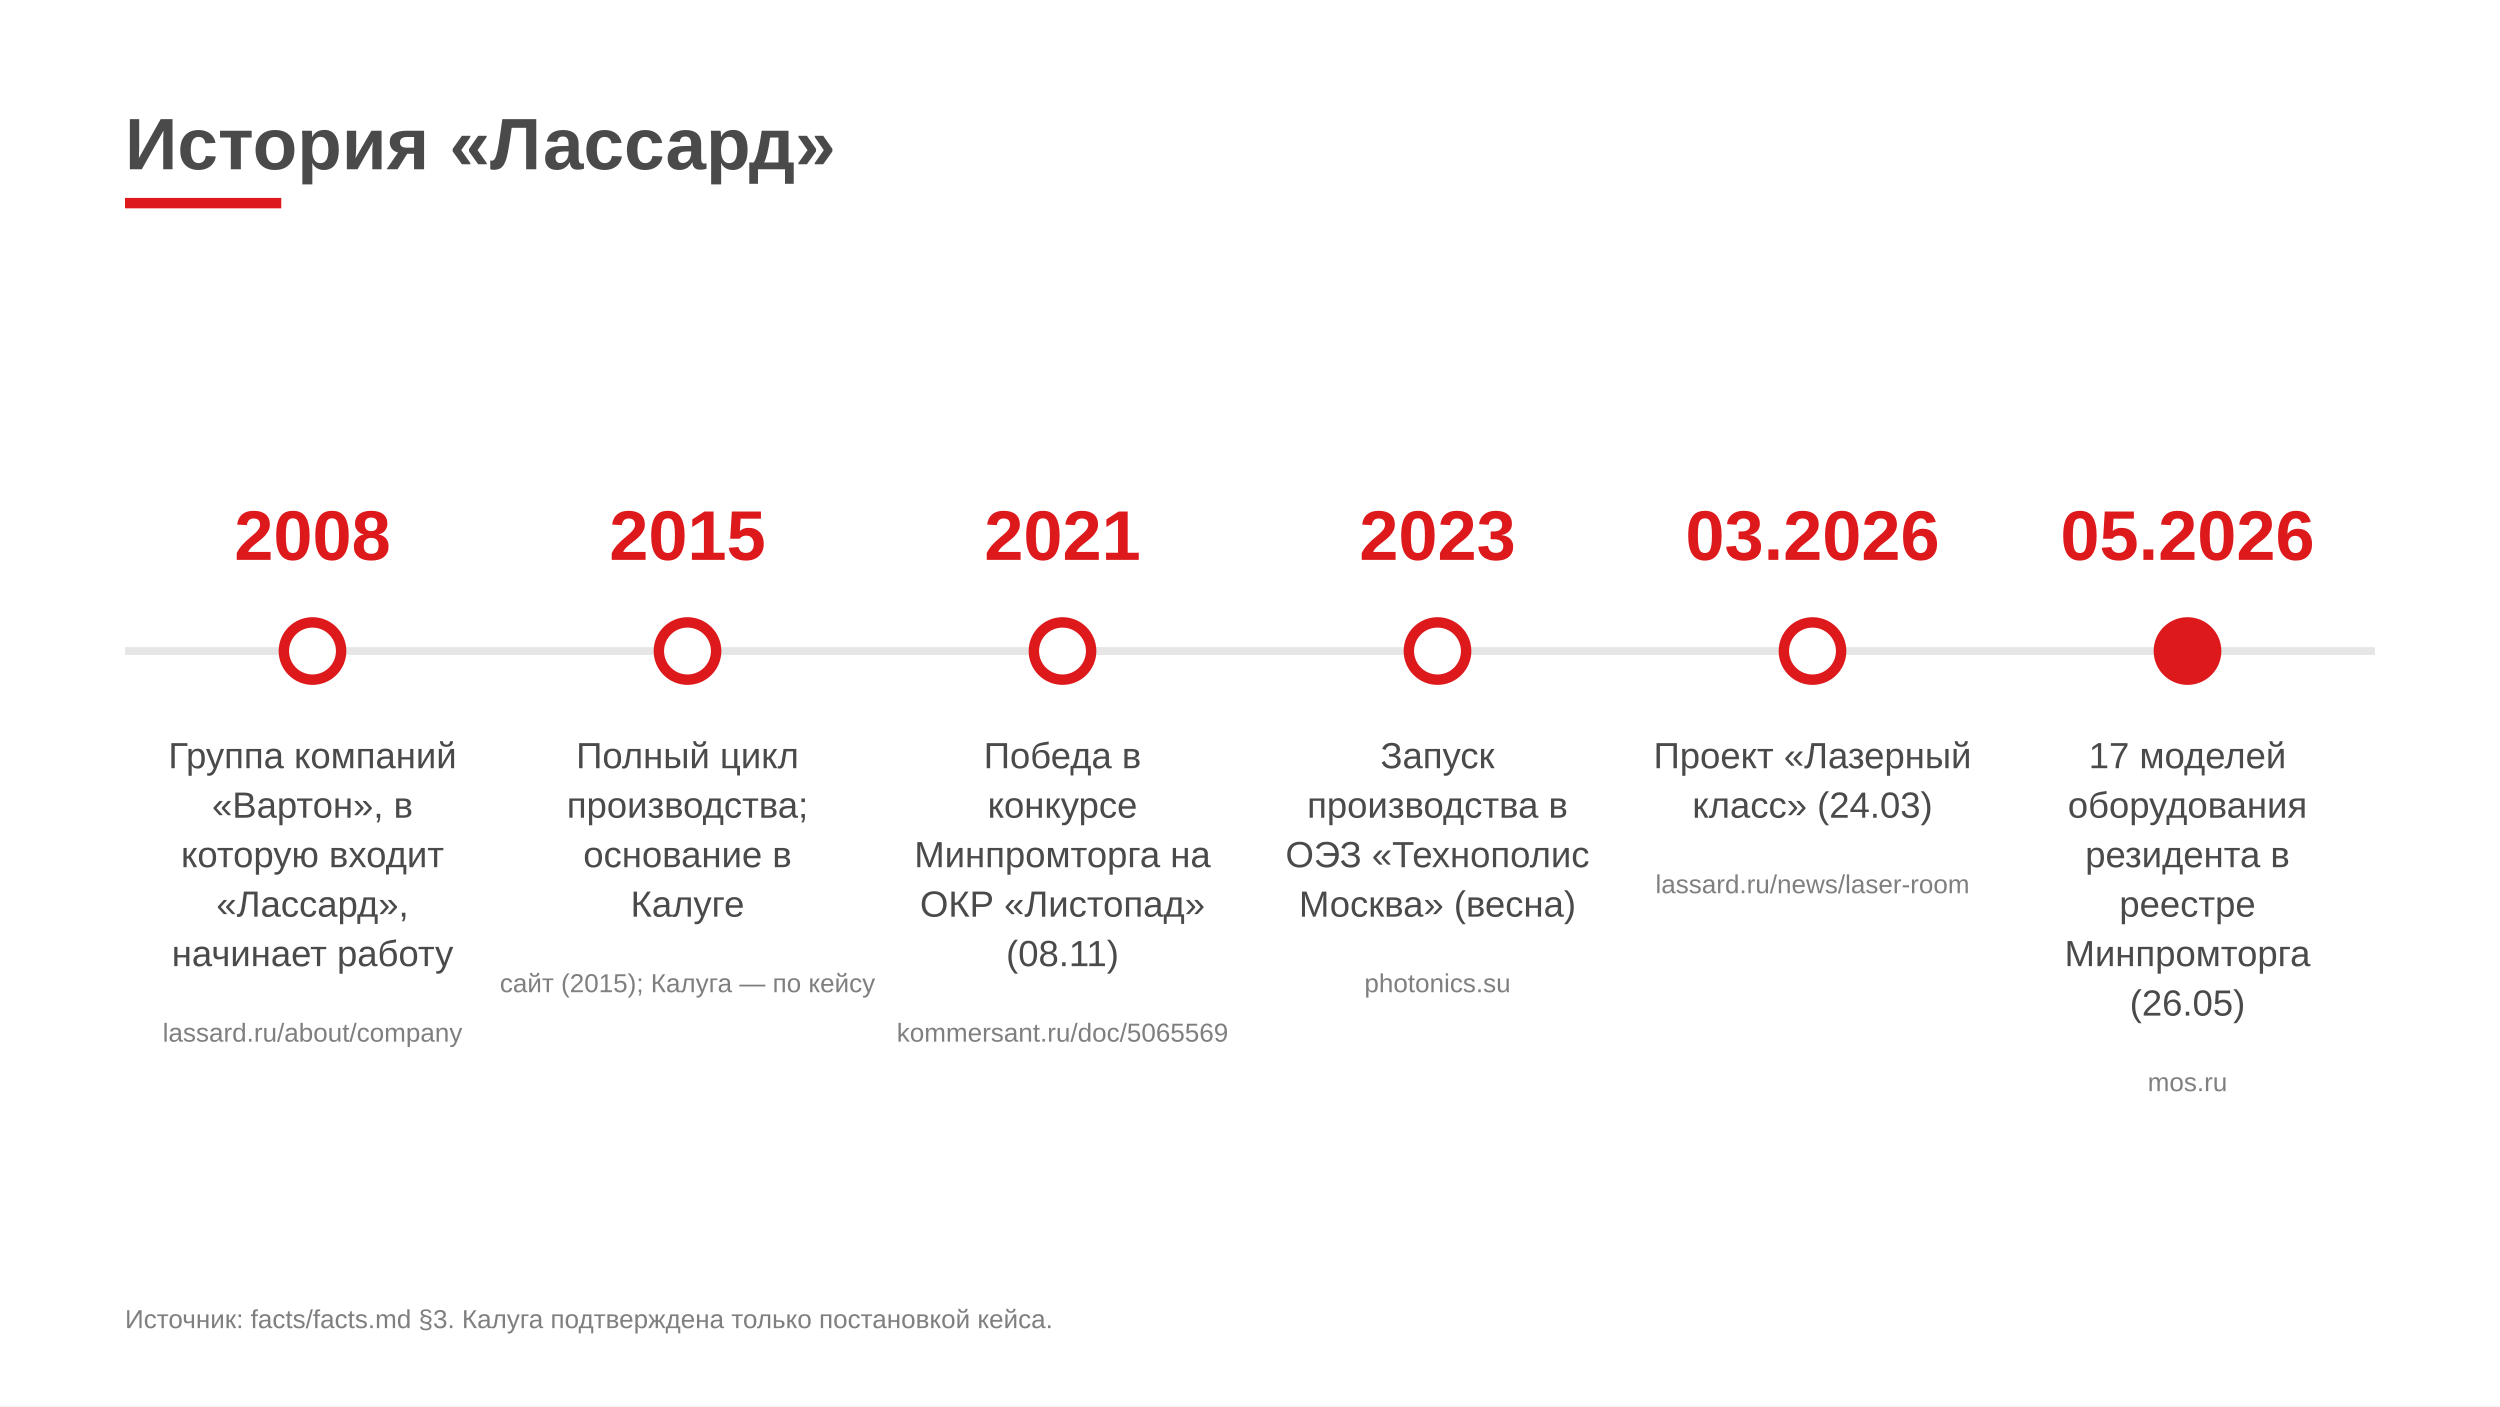
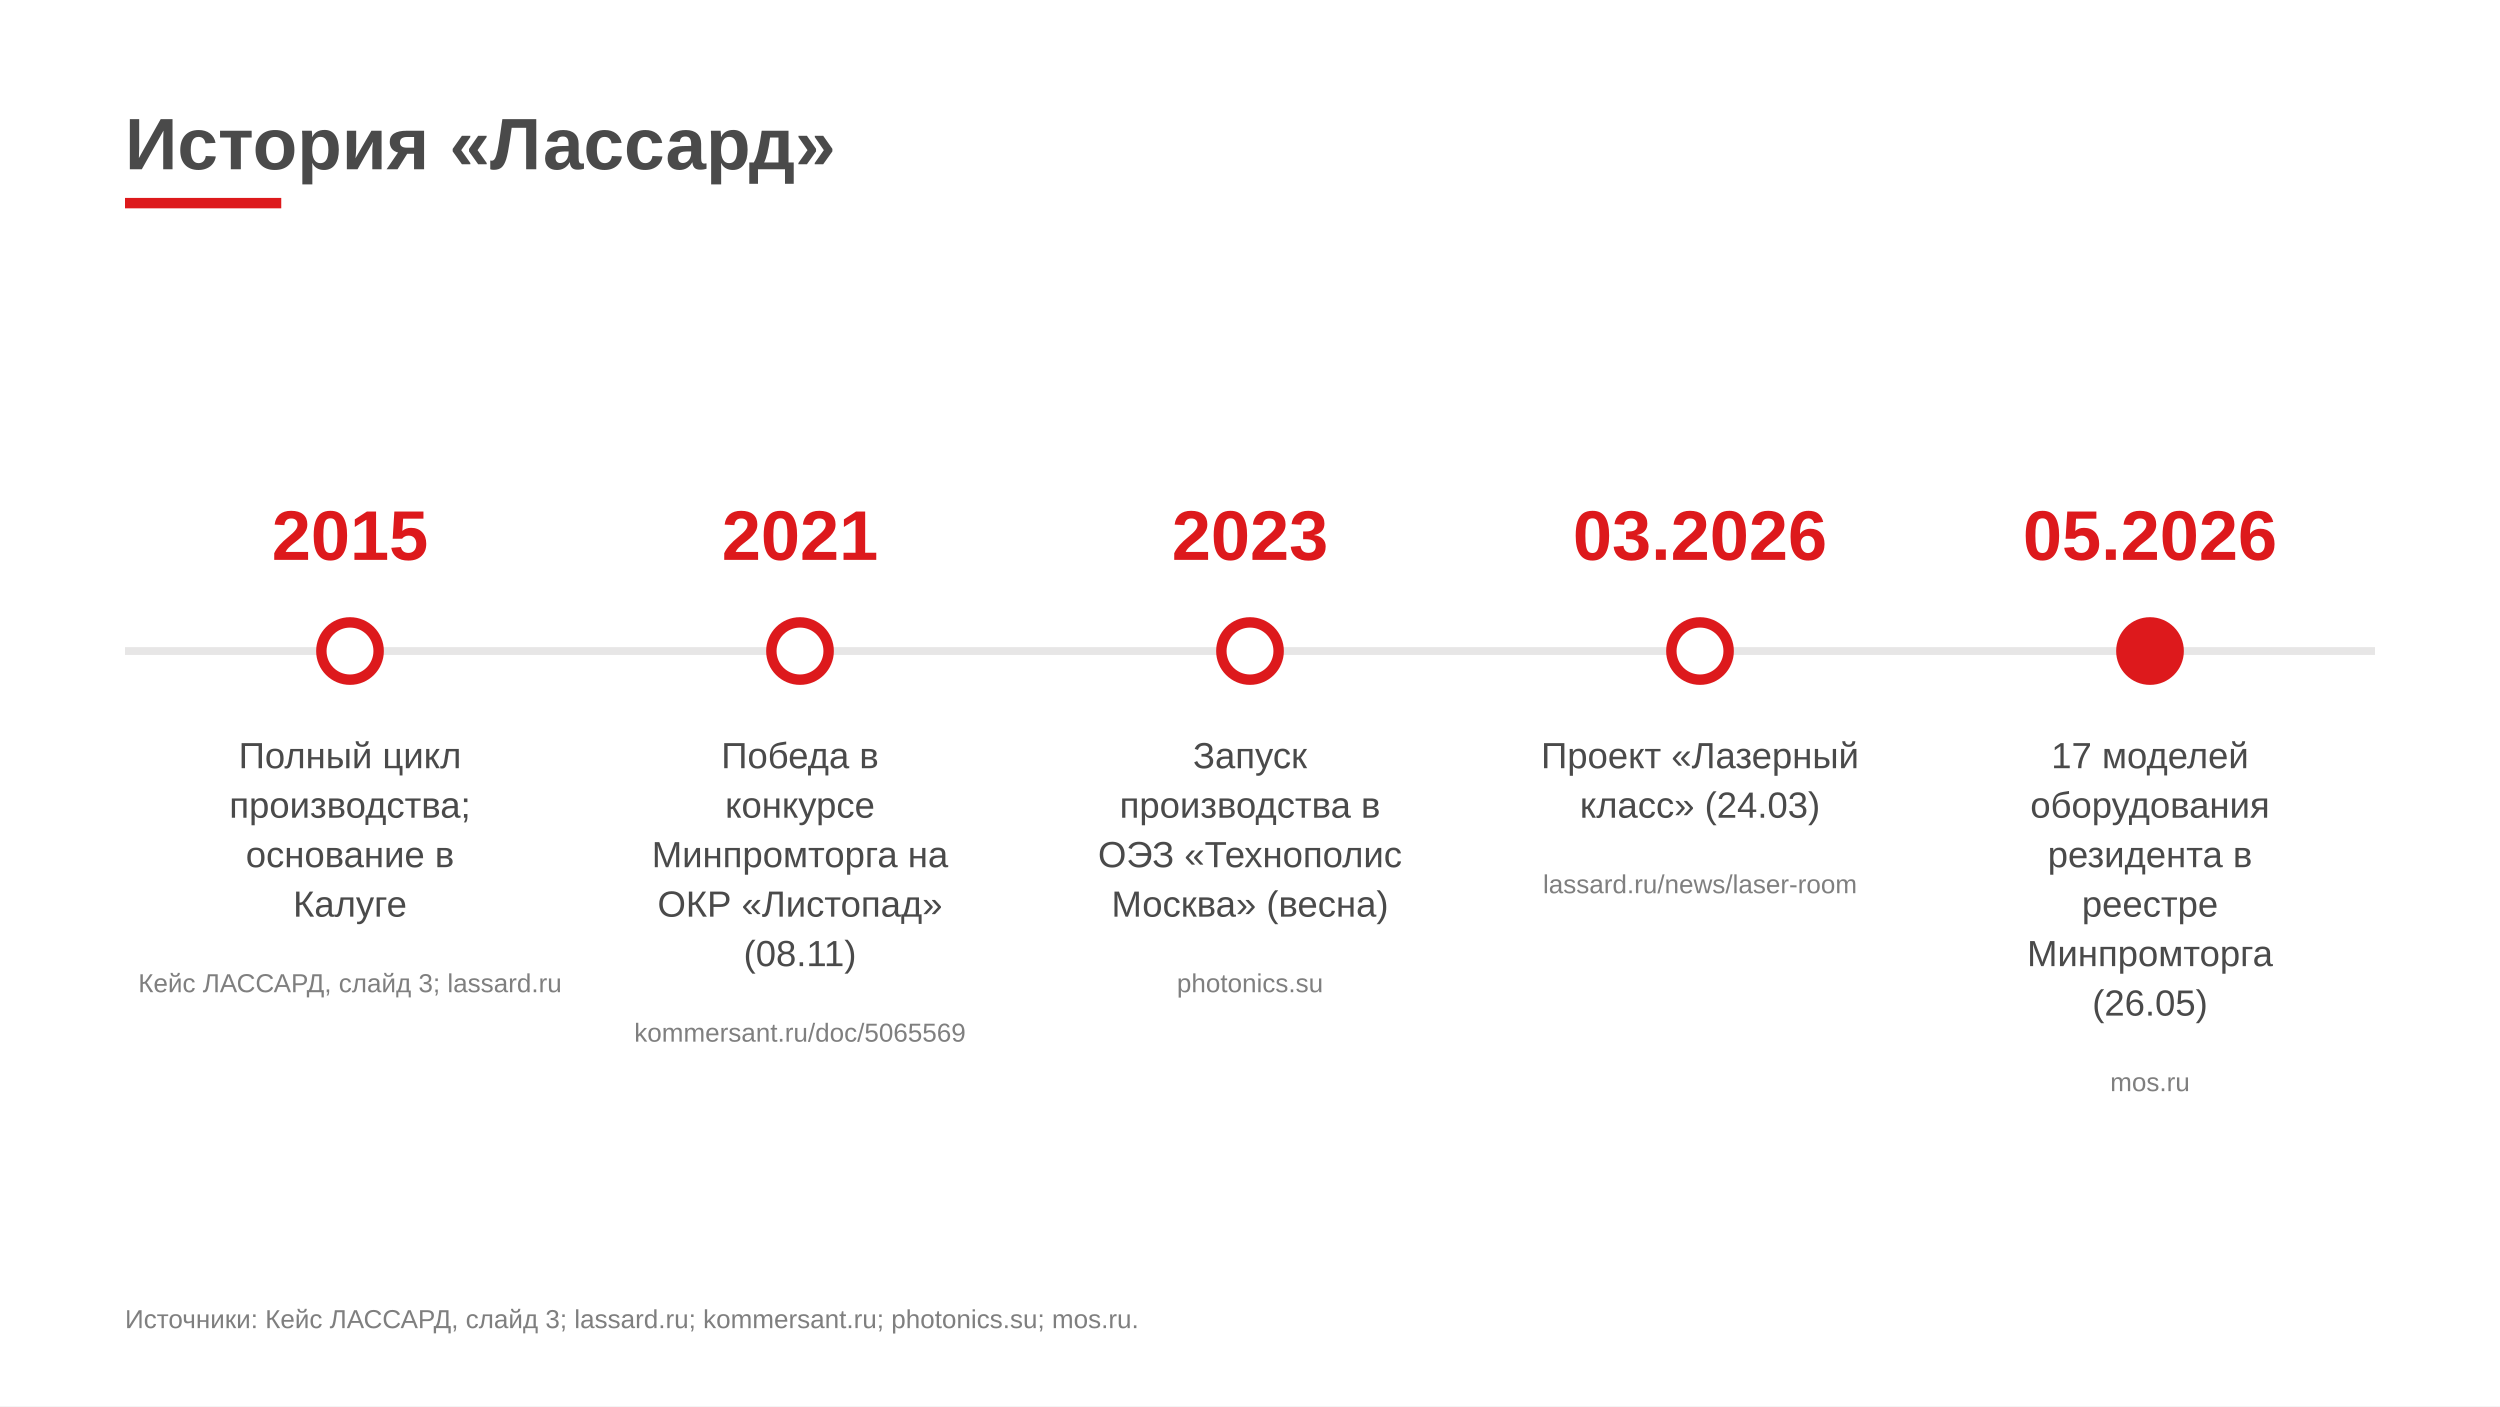
<svg xmlns="http://www.w3.org/2000/svg" width="1920" height="1080" viewBox="0 0 1920 1080">
  <rect width="1920" height="1080" fill="#FFFFFF" />
  <text x="96" y="130" font-family="Arial, Helvetica, sans-serif" font-size="56" font-weight="bold" fill="#4A4A4A" text-anchor="start">История «Лассард»</text>
  <rect x="96" y="152" width="120" height="8" fill="#DD191C" />
  <rect x="96" y="497" width="1728" height="6" fill="#E7E6E6" />
-   <circle cx="240.0" cy="500" r="22" fill="#FFFFFF" stroke="#DD191C" stroke-width="8" />
-   <text x="240.0" y="430" font-family="Arial, Helvetica, sans-serif" font-size="54" font-weight="bold" fill="#DD191C" text-anchor="middle">2008</text>
-   <text x="240.0" y="590" font-family="Arial, Helvetica, sans-serif" font-size="28" font-weight="normal" fill="#4A4A4A" text-anchor="middle">Группа компаний</text>
-   <text x="240.0" y="628" font-family="Arial, Helvetica, sans-serif" font-size="28" font-weight="normal" fill="#4A4A4A" text-anchor="middle">«Вартон», в</text>
-   <text x="240.0" y="666" font-family="Arial, Helvetica, sans-serif" font-size="28" font-weight="normal" fill="#4A4A4A" text-anchor="middle">которую входит</text>
-   <text x="240.0" y="704" font-family="Arial, Helvetica, sans-serif" font-size="28" font-weight="normal" fill="#4A4A4A" text-anchor="middle">«Лассард»,</text>
-   <text x="240.0" y="742" font-family="Arial, Helvetica, sans-serif" font-size="28" font-weight="normal" fill="#4A4A4A" text-anchor="middle">начинает работу</text>
-   <text x="240.0" y="800" font-family="Arial, Helvetica, sans-serif" font-size="20" font-weight="normal" fill="#7F7F7F" text-anchor="middle">lassard.ru/about/company</text>
-   <circle cx="528.0" cy="500" r="22" fill="#FFFFFF" stroke="#DD191C" stroke-width="8" />
-   <text x="528.0" y="430" font-family="Arial, Helvetica, sans-serif" font-size="54" font-weight="bold" fill="#DD191C" text-anchor="middle">2015</text>
-   <text x="528.0" y="590" font-family="Arial, Helvetica, sans-serif" font-size="28" font-weight="normal" fill="#4A4A4A" text-anchor="middle">Полный цикл</text>
-   <text x="528.0" y="628" font-family="Arial, Helvetica, sans-serif" font-size="28" font-weight="normal" fill="#4A4A4A" text-anchor="middle">производства;</text>
-   <text x="528.0" y="666" font-family="Arial, Helvetica, sans-serif" font-size="28" font-weight="normal" fill="#4A4A4A" text-anchor="middle">основание в</text>
-   <text x="528.0" y="704" font-family="Arial, Helvetica, sans-serif" font-size="28" font-weight="normal" fill="#4A4A4A" text-anchor="middle">Калуге</text>
-   <text x="528.0" y="762" font-family="Arial, Helvetica, sans-serif" font-size="20" font-weight="normal" fill="#7F7F7F" text-anchor="middle">сайт (2015); Калуга — по кейсу</text>
-   <circle cx="816.0" cy="500" r="22" fill="#FFFFFF" stroke="#DD191C" stroke-width="8" />
-   <text x="816.0" y="430" font-family="Arial, Helvetica, sans-serif" font-size="54" font-weight="bold" fill="#DD191C" text-anchor="middle">2021</text>
-   <text x="816.0" y="590" font-family="Arial, Helvetica, sans-serif" font-size="28" font-weight="normal" fill="#4A4A4A" text-anchor="middle">Победа в</text>
-   <text x="816.0" y="628" font-family="Arial, Helvetica, sans-serif" font-size="28" font-weight="normal" fill="#4A4A4A" text-anchor="middle">конкурсе</text>
-   <text x="816.0" y="666" font-family="Arial, Helvetica, sans-serif" font-size="28" font-weight="normal" fill="#4A4A4A" text-anchor="middle">Минпромторга на</text>
-   <text x="816.0" y="704" font-family="Arial, Helvetica, sans-serif" font-size="28" font-weight="normal" fill="#4A4A4A" text-anchor="middle">ОКР «Листопад»</text>
-   <text x="816.0" y="742" font-family="Arial, Helvetica, sans-serif" font-size="28" font-weight="normal" fill="#4A4A4A" text-anchor="middle">(08.11)</text>
-   <text x="816.0" y="800" font-family="Arial, Helvetica, sans-serif" font-size="20" font-weight="normal" fill="#7F7F7F" text-anchor="middle">kommersant.ru/doc/5065569</text>
-   <circle cx="1104.0" cy="500" r="22" fill="#FFFFFF" stroke="#DD191C" stroke-width="8" />
-   <text x="1104.0" y="430" font-family="Arial, Helvetica, sans-serif" font-size="54" font-weight="bold" fill="#DD191C" text-anchor="middle">2023</text>
-   <text x="1104.0" y="590" font-family="Arial, Helvetica, sans-serif" font-size="28" font-weight="normal" fill="#4A4A4A" text-anchor="middle">Запуск</text>
-   <text x="1104.0" y="628" font-family="Arial, Helvetica, sans-serif" font-size="28" font-weight="normal" fill="#4A4A4A" text-anchor="middle">производства в</text>
-   <text x="1104.0" y="666" font-family="Arial, Helvetica, sans-serif" font-size="28" font-weight="normal" fill="#4A4A4A" text-anchor="middle">ОЭЗ «Технополис</text>
-   <text x="1104.0" y="704" font-family="Arial, Helvetica, sans-serif" font-size="28" font-weight="normal" fill="#4A4A4A" text-anchor="middle">Москва» (весна)</text>
-   <text x="1104.0" y="762" font-family="Arial, Helvetica, sans-serif" font-size="20" font-weight="normal" fill="#7F7F7F" text-anchor="middle">photonics.su</text>
-   <circle cx="1392.0" cy="500" r="22" fill="#FFFFFF" stroke="#DD191C" stroke-width="8" />
-   <text x="1392.0" y="430" font-family="Arial, Helvetica, sans-serif" font-size="54" font-weight="bold" fill="#DD191C" text-anchor="middle">03.2026</text>
-   <text x="1392.0" y="590" font-family="Arial, Helvetica, sans-serif" font-size="28" font-weight="normal" fill="#4A4A4A" text-anchor="middle">Проект «Лазерный</text>
-   <text x="1392.0" y="628" font-family="Arial, Helvetica, sans-serif" font-size="28" font-weight="normal" fill="#4A4A4A" text-anchor="middle">класс» (24.03)</text>
-   <text x="1392.0" y="686" font-family="Arial, Helvetica, sans-serif" font-size="20" font-weight="normal" fill="#7F7F7F" text-anchor="middle">lassard.ru/news/laser-room</text>
-   <circle cx="1680.0" cy="500" r="22" fill="#DD191C" stroke="#DD191C" stroke-width="8" />
-   <text x="1680.0" y="430" font-family="Arial, Helvetica, sans-serif" font-size="54" font-weight="bold" fill="#DD191C" text-anchor="middle">05.2026</text>
-   <text x="1680.0" y="590" font-family="Arial, Helvetica, sans-serif" font-size="28" font-weight="normal" fill="#4A4A4A" text-anchor="middle">17 моделей</text>
-   <text x="1680.0" y="628" font-family="Arial, Helvetica, sans-serif" font-size="28" font-weight="normal" fill="#4A4A4A" text-anchor="middle">оборудования</text>
-   <text x="1680.0" y="666" font-family="Arial, Helvetica, sans-serif" font-size="28" font-weight="normal" fill="#4A4A4A" text-anchor="middle">резидента в</text>
-   <text x="1680.0" y="704" font-family="Arial, Helvetica, sans-serif" font-size="28" font-weight="normal" fill="#4A4A4A" text-anchor="middle">реестре</text>
-   <text x="1680.0" y="742" font-family="Arial, Helvetica, sans-serif" font-size="28" font-weight="normal" fill="#4A4A4A" text-anchor="middle">Минпромторга</text>
-   <text x="1680.0" y="780" font-family="Arial, Helvetica, sans-serif" font-size="28" font-weight="normal" fill="#4A4A4A" text-anchor="middle">(26.05)</text>
-   <text x="1680.0" y="838" font-family="Arial, Helvetica, sans-serif" font-size="20" font-weight="normal" fill="#7F7F7F" text-anchor="middle">mos.ru</text>
-   <text x="96" y="1020" font-family="Arial, Helvetica, sans-serif" font-size="20" font-weight="normal" fill="#7F7F7F" text-anchor="start">Источник: facts/facts.md §3. Калуга подтверждена только постановкой кейса.</text>
+   <circle cx="268.8" cy="500" r="22" fill="#FFFFFF" stroke="#DD191C" stroke-width="8" />
+   <text x="268.8" y="430" font-family="Arial, Helvetica, sans-serif" font-size="54" font-weight="bold" fill="#DD191C" text-anchor="middle">2015</text>
+   <text x="268.8" y="590" font-family="Arial, Helvetica, sans-serif" font-size="28" font-weight="normal" fill="#4A4A4A" text-anchor="middle">Полный цикл</text>
+   <text x="268.8" y="628" font-family="Arial, Helvetica, sans-serif" font-size="28" font-weight="normal" fill="#4A4A4A" text-anchor="middle">производства;</text>
+   <text x="268.8" y="666" font-family="Arial, Helvetica, sans-serif" font-size="28" font-weight="normal" fill="#4A4A4A" text-anchor="middle">основание в</text>
+   <text x="268.8" y="704" font-family="Arial, Helvetica, sans-serif" font-size="28" font-weight="normal" fill="#4A4A4A" text-anchor="middle">Калуге</text>
+   <text x="268.8" y="762" font-family="Arial, Helvetica, sans-serif" font-size="20" font-weight="normal" fill="#7F7F7F" text-anchor="middle">Кейс ЛАССАРД, слайд 3; lassard.ru</text>
+   <circle cx="614.4" cy="500" r="22" fill="#FFFFFF" stroke="#DD191C" stroke-width="8" />
+   <text x="614.4" y="430" font-family="Arial, Helvetica, sans-serif" font-size="54" font-weight="bold" fill="#DD191C" text-anchor="middle">2021</text>
+   <text x="614.4" y="590" font-family="Arial, Helvetica, sans-serif" font-size="28" font-weight="normal" fill="#4A4A4A" text-anchor="middle">Победа в</text>
+   <text x="614.4" y="628" font-family="Arial, Helvetica, sans-serif" font-size="28" font-weight="normal" fill="#4A4A4A" text-anchor="middle">конкурсе</text>
+   <text x="614.4" y="666" font-family="Arial, Helvetica, sans-serif" font-size="28" font-weight="normal" fill="#4A4A4A" text-anchor="middle">Минпромторга на</text>
+   <text x="614.4" y="704" font-family="Arial, Helvetica, sans-serif" font-size="28" font-weight="normal" fill="#4A4A4A" text-anchor="middle">ОКР «Листопад»</text>
+   <text x="614.4" y="742" font-family="Arial, Helvetica, sans-serif" font-size="28" font-weight="normal" fill="#4A4A4A" text-anchor="middle">(08.11)</text>
+   <text x="614.4" y="800" font-family="Arial, Helvetica, sans-serif" font-size="20" font-weight="normal" fill="#7F7F7F" text-anchor="middle">kommersant.ru/doc/5065569</text>
+   <circle cx="960.0" cy="500" r="22" fill="#FFFFFF" stroke="#DD191C" stroke-width="8" />
+   <text x="960.0" y="430" font-family="Arial, Helvetica, sans-serif" font-size="54" font-weight="bold" fill="#DD191C" text-anchor="middle">2023</text>
+   <text x="960.0" y="590" font-family="Arial, Helvetica, sans-serif" font-size="28" font-weight="normal" fill="#4A4A4A" text-anchor="middle">Запуск</text>
+   <text x="960.0" y="628" font-family="Arial, Helvetica, sans-serif" font-size="28" font-weight="normal" fill="#4A4A4A" text-anchor="middle">производства в</text>
+   <text x="960.0" y="666" font-family="Arial, Helvetica, sans-serif" font-size="28" font-weight="normal" fill="#4A4A4A" text-anchor="middle">ОЭЗ «Технополис</text>
+   <text x="960.0" y="704" font-family="Arial, Helvetica, sans-serif" font-size="28" font-weight="normal" fill="#4A4A4A" text-anchor="middle">Москва» (весна)</text>
+   <text x="960.0" y="762" font-family="Arial, Helvetica, sans-serif" font-size="20" font-weight="normal" fill="#7F7F7F" text-anchor="middle">photonics.su</text>
+   <circle cx="1305.6" cy="500" r="22" fill="#FFFFFF" stroke="#DD191C" stroke-width="8" />
+   <text x="1305.6" y="430" font-family="Arial, Helvetica, sans-serif" font-size="54" font-weight="bold" fill="#DD191C" text-anchor="middle">03.2026</text>
+   <text x="1305.6" y="590" font-family="Arial, Helvetica, sans-serif" font-size="28" font-weight="normal" fill="#4A4A4A" text-anchor="middle">Проект «Лазерный</text>
+   <text x="1305.6" y="628" font-family="Arial, Helvetica, sans-serif" font-size="28" font-weight="normal" fill="#4A4A4A" text-anchor="middle">класс» (24.03)</text>
+   <text x="1305.6" y="686" font-family="Arial, Helvetica, sans-serif" font-size="20" font-weight="normal" fill="#7F7F7F" text-anchor="middle">lassard.ru/news/laser-room</text>
+   <circle cx="1651.2" cy="500" r="22" fill="#DD191C" stroke="#DD191C" stroke-width="8" />
+   <text x="1651.2" y="430" font-family="Arial, Helvetica, sans-serif" font-size="54" font-weight="bold" fill="#DD191C" text-anchor="middle">05.2026</text>
+   <text x="1651.2" y="590" font-family="Arial, Helvetica, sans-serif" font-size="28" font-weight="normal" fill="#4A4A4A" text-anchor="middle">17 моделей</text>
+   <text x="1651.2" y="628" font-family="Arial, Helvetica, sans-serif" font-size="28" font-weight="normal" fill="#4A4A4A" text-anchor="middle">оборудования</text>
+   <text x="1651.2" y="666" font-family="Arial, Helvetica, sans-serif" font-size="28" font-weight="normal" fill="#4A4A4A" text-anchor="middle">резидента в</text>
+   <text x="1651.2" y="704" font-family="Arial, Helvetica, sans-serif" font-size="28" font-weight="normal" fill="#4A4A4A" text-anchor="middle">реестре</text>
+   <text x="1651.2" y="742" font-family="Arial, Helvetica, sans-serif" font-size="28" font-weight="normal" fill="#4A4A4A" text-anchor="middle">Минпромторга</text>
+   <text x="1651.2" y="780" font-family="Arial, Helvetica, sans-serif" font-size="28" font-weight="normal" fill="#4A4A4A" text-anchor="middle">(26.05)</text>
+   <text x="1651.2" y="838" font-family="Arial, Helvetica, sans-serif" font-size="20" font-weight="normal" fill="#7F7F7F" text-anchor="middle">mos.ru</text>
+   <text x="96" y="1020" font-family="Arial, Helvetica, sans-serif" font-size="20" font-weight="normal" fill="#7F7F7F" text-anchor="start">Источники: Кейс ЛАССАРД, слайд 3; lassard.ru; kommersant.ru; photonics.su; mos.ru.</text>
</svg>
